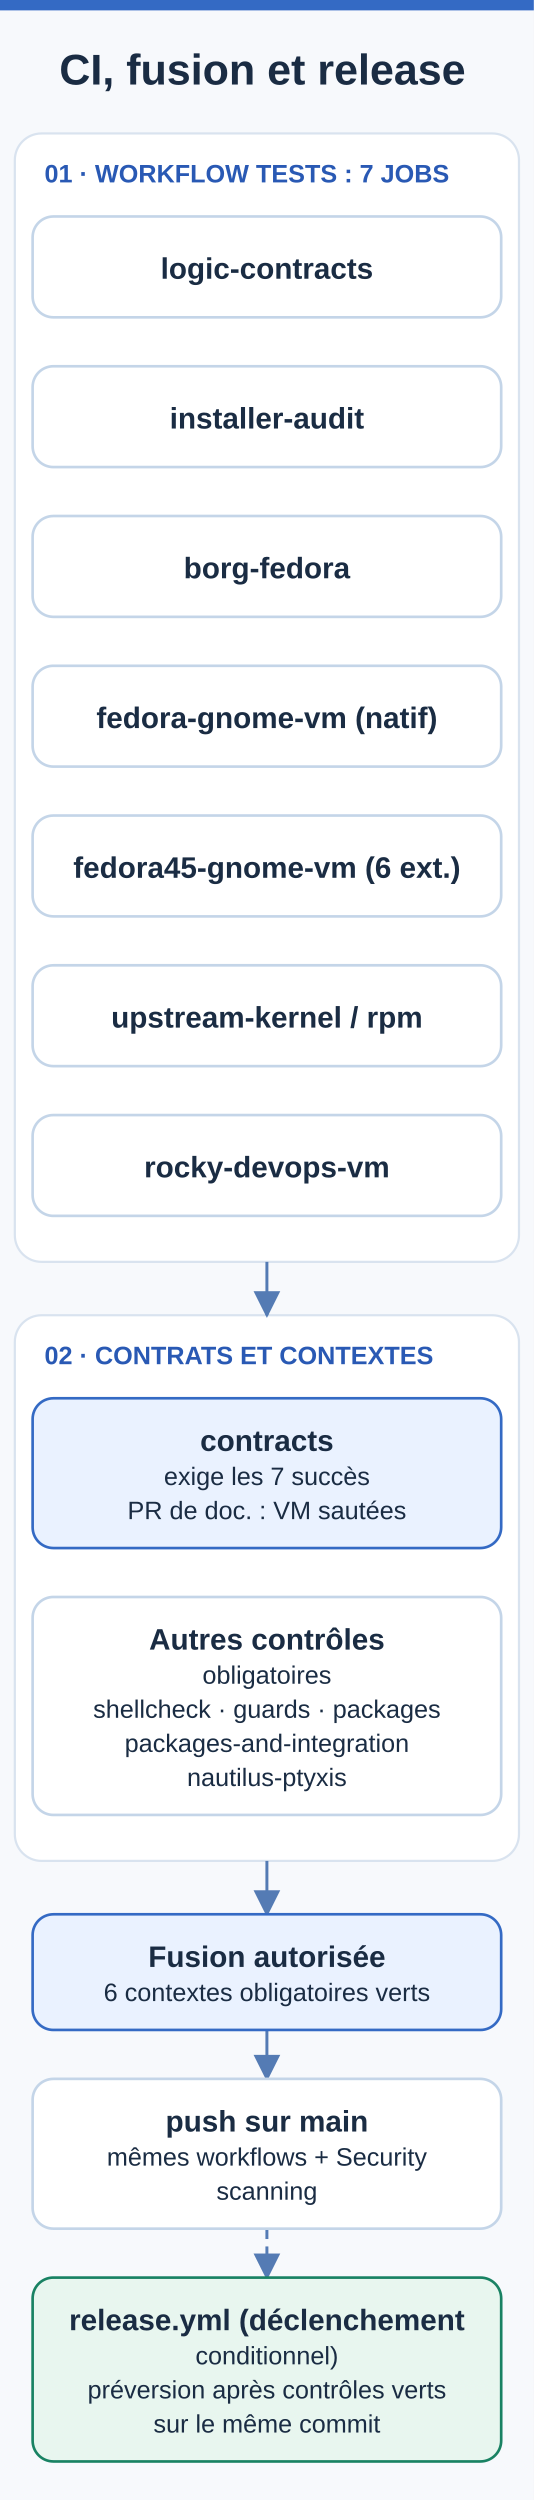
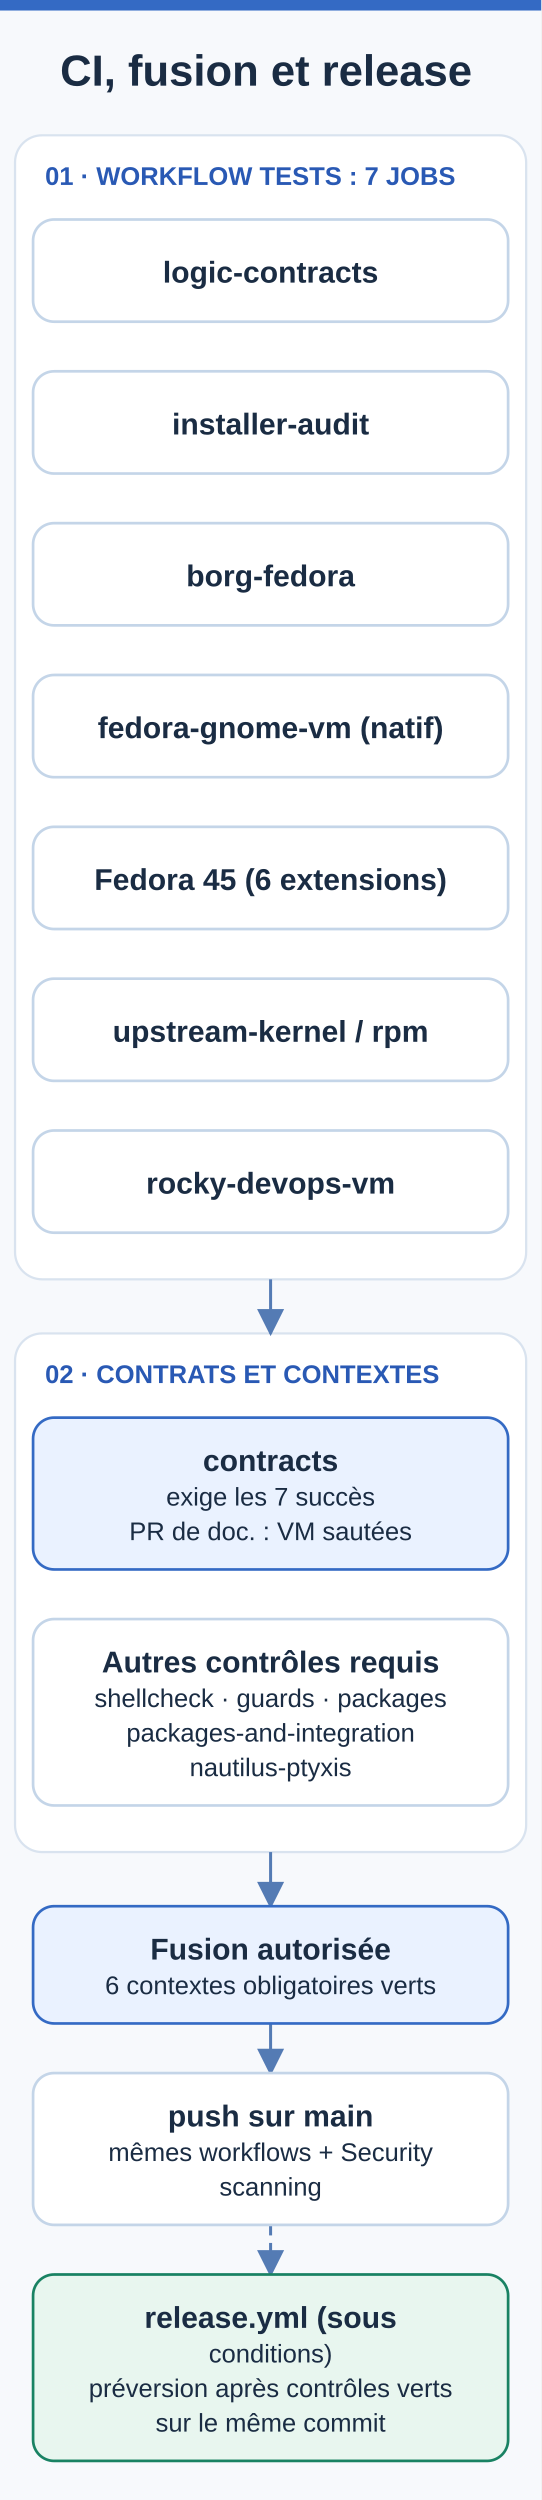
- <svg xmlns="http://www.w3.org/2000/svg" viewBox="0 0 360 1686" width="360" height="1686" role="img" aria-labelledby="title desc">
+ <svg xmlns="http://www.w3.org/2000/svg" viewBox="0 0 360 1663" width="360" height="1663" role="img" aria-labelledby="title desc">
  <defs>
    <marker id="arrow" viewBox="0 0 10 10" refX="9" refY="5" markerWidth="9" markerHeight="9" orient="auto-start-reverse">
      <path d="M0,0 L10,5 L0,10 z" fill="#547BB4" />
    </marker>
  </defs>
-   <rect width="360" height="1686" fill="#F7F9FC" />
+   <rect width="360" height="1663" fill="#F7F9FC" />
  <rect x="0" y="0" width="360" height="7" fill="#346AC4" />
  <text x="40" y="57" font-family="Arial, Helvetica, sans-serif" font-size="29" font-weight="bold" fill="#1A2C43">CI, fusion et release</text>
  <rect x="10" y="90" width="340" height="761" rx="18" fill="#FFFFFF" stroke="#D9E3EF" stroke-width="1.5" />
  <text x="30" y="123" font-family="Arial, Helvetica, sans-serif" font-size="17" font-weight="bold" fill="#2959B4">01 · WORKFLOW TESTS : 7 JOBS</text>
-   <rect x="10" y="887" width="340" height="368" rx="18" fill="#FFFFFF" stroke="#D9E3EF" stroke-width="1.5" />
+   <rect x="10" y="887" width="340" height="345" rx="18" fill="#FFFFFF" stroke="#D9E3EF" stroke-width="1.5" />
  <text x="30" y="920" font-family="Arial, Helvetica, sans-serif" font-size="17" font-weight="bold" fill="#2959B4">02 · CONTRATS ET CONTEXTES</text>
  <line x1="180.0" y1="851.0" x2="180.0" y2="887.0" stroke="#547BB4" stroke-width="2" marker-end="url(#arrow)" />
-   <line x1="180.0" y1="1255.0" x2="180.0" y2="1291.0" stroke="#547BB4" stroke-width="2" marker-end="url(#arrow)" />
-   <line x1="180.0" y1="1369.0" x2="180.0" y2="1402.0" stroke="#547BB4" stroke-width="2" marker-end="url(#arrow)" />
-   <line x1="180.0" y1="1503.0" x2="180.0" y2="1536.0" stroke="#547BB4" stroke-width="2" stroke-dasharray="7 5" marker-end="url(#arrow)" />
+   <line x1="180.0" y1="1232.0" x2="180.0" y2="1268.0" stroke="#547BB4" stroke-width="2" marker-end="url(#arrow)" />
+   <line x1="180.0" y1="1346.0" x2="180.0" y2="1379.0" stroke="#547BB4" stroke-width="2" marker-end="url(#arrow)" />
+   <line x1="180.0" y1="1480.0" x2="180.0" y2="1513.0" stroke="#547BB4" stroke-width="2" stroke-dasharray="7 5" marker-end="url(#arrow)" />
  <rect x="22" y="146" width="316" height="68" rx="14" fill="#FFFFFF" stroke="#C4D5E8" stroke-width="1.8" />
  <text x="180.0" y="188.0" text-anchor="middle" font-family="Arial, Helvetica, sans-serif" font-size="20" font-weight="bold" fill="#1A2C43">logic-contracts</text>
  <rect x="22" y="247" width="316" height="68" rx="14" fill="#FFFFFF" stroke="#C4D5E8" stroke-width="1.8" />
  <text x="180.0" y="289.0" text-anchor="middle" font-family="Arial, Helvetica, sans-serif" font-size="20" font-weight="bold" fill="#1A2C43">installer-audit</text>
  <rect x="22" y="348" width="316" height="68" rx="14" fill="#FFFFFF" stroke="#C4D5E8" stroke-width="1.8" />
  <text x="180.0" y="390.0" text-anchor="middle" font-family="Arial, Helvetica, sans-serif" font-size="20" font-weight="bold" fill="#1A2C43">borg-fedora</text>
  <rect x="22" y="449" width="316" height="68" rx="14" fill="#FFFFFF" stroke="#C4D5E8" stroke-width="1.8" />
  <text x="180.0" y="491.0" text-anchor="middle" font-family="Arial, Helvetica, sans-serif" font-size="20" font-weight="bold" fill="#1A2C43">fedora-gnome-vm (natif)</text>
  <rect x="22" y="550" width="316" height="68" rx="14" fill="#FFFFFF" stroke="#C4D5E8" stroke-width="1.8" />
-   <text x="180.0" y="592.0" text-anchor="middle" font-family="Arial, Helvetica, sans-serif" font-size="20" font-weight="bold" fill="#1A2C43">fedora45-gnome-vm (6 ext.)</text>
+   <text x="180.0" y="592.0" text-anchor="middle" font-family="Arial, Helvetica, sans-serif" font-size="20" font-weight="bold" fill="#1A2C43">Fedora 45 (6 extensions)</text>
  <rect x="22" y="651" width="316" height="68" rx="14" fill="#FFFFFF" stroke="#C4D5E8" stroke-width="1.8" />
  <text x="180.0" y="693.0" text-anchor="middle" font-family="Arial, Helvetica, sans-serif" font-size="20" font-weight="bold" fill="#1A2C43">upstream-kernel / rpm</text>
  <rect x="22" y="752" width="316" height="68" rx="14" fill="#FFFFFF" stroke="#C4D5E8" stroke-width="1.8" />
  <text x="180.0" y="794.0" text-anchor="middle" font-family="Arial, Helvetica, sans-serif" font-size="20" font-weight="bold" fill="#1A2C43">rocky-devops-vm</text>
  <rect x="22" y="943" width="316" height="101" rx="14" fill="#EAF2FF" stroke="#346AC4" stroke-width="1.8" />
  <text x="180.0" y="978.5" text-anchor="middle" font-family="Arial, Helvetica, sans-serif" font-size="20" font-weight="bold" fill="#1A2C43">contracts</text>
  <text x="180.0" y="1001.5" text-anchor="middle" font-family="Arial, Helvetica, sans-serif" font-size="17" fill="#1A2C43">exige les 7 succès</text>
  <text x="180.0" y="1024.5" text-anchor="middle" font-family="Arial, Helvetica, sans-serif" font-size="17" fill="#1A2C43">PR de doc. : VM sautées</text>
-   <rect x="22" y="1077" width="316" height="147" rx="14" fill="#FFFFFF" stroke="#C4D5E8" stroke-width="1.8" />
-   <text x="180.0" y="1112.5" text-anchor="middle" font-family="Arial, Helvetica, sans-serif" font-size="20" font-weight="bold" fill="#1A2C43">Autres contrôles</text>
-   <text x="180.0" y="1135.5" text-anchor="middle" font-family="Arial, Helvetica, sans-serif" font-size="17" fill="#1A2C43">obligatoires</text>
-   <text x="180.0" y="1158.5" text-anchor="middle" font-family="Arial, Helvetica, sans-serif" font-size="17" fill="#1A2C43">shellcheck · guards · packages</text>
-   <text x="180.0" y="1181.5" text-anchor="middle" font-family="Arial, Helvetica, sans-serif" font-size="17" fill="#1A2C43">packages-and-integration</text>
-   <text x="180.0" y="1204.5" text-anchor="middle" font-family="Arial, Helvetica, sans-serif" font-size="17" fill="#1A2C43">nautilus-ptyxis</text>
-   <rect x="22" y="1291" width="316" height="78" rx="14" fill="#EAF2FF" stroke="#346AC4" stroke-width="1.8" />
-   <text x="180.0" y="1326.5" text-anchor="middle" font-family="Arial, Helvetica, sans-serif" font-size="20" font-weight="bold" fill="#1A2C43">Fusion autorisée</text>
-   <text x="180.0" y="1349.5" text-anchor="middle" font-family="Arial, Helvetica, sans-serif" font-size="17" fill="#1A2C43">6 contextes obligatoires verts</text>
-   <rect x="22" y="1402" width="316" height="101" rx="14" fill="#FFFFFF" stroke="#C4D5E8" stroke-width="1.8" />
-   <text x="180.0" y="1437.5" text-anchor="middle" font-family="Arial, Helvetica, sans-serif" font-size="20" font-weight="bold" fill="#1A2C43">push sur main</text>
-   <text x="180.0" y="1460.5" text-anchor="middle" font-family="Arial, Helvetica, sans-serif" font-size="17" fill="#1A2C43">mêmes workflows + Security</text>
-   <text x="180.0" y="1483.5" text-anchor="middle" font-family="Arial, Helvetica, sans-serif" font-size="17" fill="#1A2C43">scanning</text>
-   <rect x="22" y="1536" width="316" height="124" rx="14" fill="#E8F6EF" stroke="#198263" stroke-width="1.8" />
-   <text x="180.0" y="1571.5" text-anchor="middle" font-family="Arial, Helvetica, sans-serif" font-size="20" font-weight="bold" fill="#1A2C43">release.yml (déclenchement</text>
-   <text x="180.0" y="1594.5" text-anchor="middle" font-family="Arial, Helvetica, sans-serif" font-size="17" fill="#1A2C43">conditionnel)</text>
-   <text x="180.0" y="1617.5" text-anchor="middle" font-family="Arial, Helvetica, sans-serif" font-size="17" fill="#1A2C43">préversion après contrôles verts</text>
-   <text x="180.0" y="1640.5" text-anchor="middle" font-family="Arial, Helvetica, sans-serif" font-size="17" fill="#1A2C43">sur le même commit</text>
+   <rect x="22" y="1077" width="316" height="124" rx="14" fill="#FFFFFF" stroke="#C4D5E8" stroke-width="1.8" />
+   <text x="180.0" y="1112.5" text-anchor="middle" font-family="Arial, Helvetica, sans-serif" font-size="20" font-weight="bold" fill="#1A2C43">Autres contrôles requis</text>
+   <text x="180.0" y="1135.5" text-anchor="middle" font-family="Arial, Helvetica, sans-serif" font-size="17" fill="#1A2C43">shellcheck · guards · packages</text>
+   <text x="180.0" y="1158.5" text-anchor="middle" font-family="Arial, Helvetica, sans-serif" font-size="17" fill="#1A2C43">packages-and-integration</text>
+   <text x="180.0" y="1181.5" text-anchor="middle" font-family="Arial, Helvetica, sans-serif" font-size="17" fill="#1A2C43">nautilus-ptyxis</text>
+   <rect x="22" y="1268" width="316" height="78" rx="14" fill="#EAF2FF" stroke="#346AC4" stroke-width="1.8" />
+   <text x="180.0" y="1303.5" text-anchor="middle" font-family="Arial, Helvetica, sans-serif" font-size="20" font-weight="bold" fill="#1A2C43">Fusion autorisée</text>
+   <text x="180.0" y="1326.5" text-anchor="middle" font-family="Arial, Helvetica, sans-serif" font-size="17" fill="#1A2C43">6 contextes obligatoires verts</text>
+   <rect x="22" y="1379" width="316" height="101" rx="14" fill="#FFFFFF" stroke="#C4D5E8" stroke-width="1.8" />
+   <text x="180.0" y="1414.5" text-anchor="middle" font-family="Arial, Helvetica, sans-serif" font-size="20" font-weight="bold" fill="#1A2C43">push sur main</text>
+   <text x="180.0" y="1437.5" text-anchor="middle" font-family="Arial, Helvetica, sans-serif" font-size="17" fill="#1A2C43">mêmes workflows + Security</text>
+   <text x="180.0" y="1460.5" text-anchor="middle" font-family="Arial, Helvetica, sans-serif" font-size="17" fill="#1A2C43">scanning</text>
+   <rect x="22" y="1513" width="316" height="124" rx="14" fill="#E8F6EF" stroke="#198263" stroke-width="1.8" />
+   <text x="180.0" y="1548.5" text-anchor="middle" font-family="Arial, Helvetica, sans-serif" font-size="20" font-weight="bold" fill="#1A2C43">release.yml (sous</text>
+   <text x="180.0" y="1571.5" text-anchor="middle" font-family="Arial, Helvetica, sans-serif" font-size="17" fill="#1A2C43">conditions)</text>
+   <text x="180.0" y="1594.5" text-anchor="middle" font-family="Arial, Helvetica, sans-serif" font-size="17" fill="#1A2C43">préversion après contrôles verts</text>
+   <text x="180.0" y="1617.5" text-anchor="middle" font-family="Arial, Helvetica, sans-serif" font-size="17" fill="#1A2C43">sur le même commit</text>
</svg>
